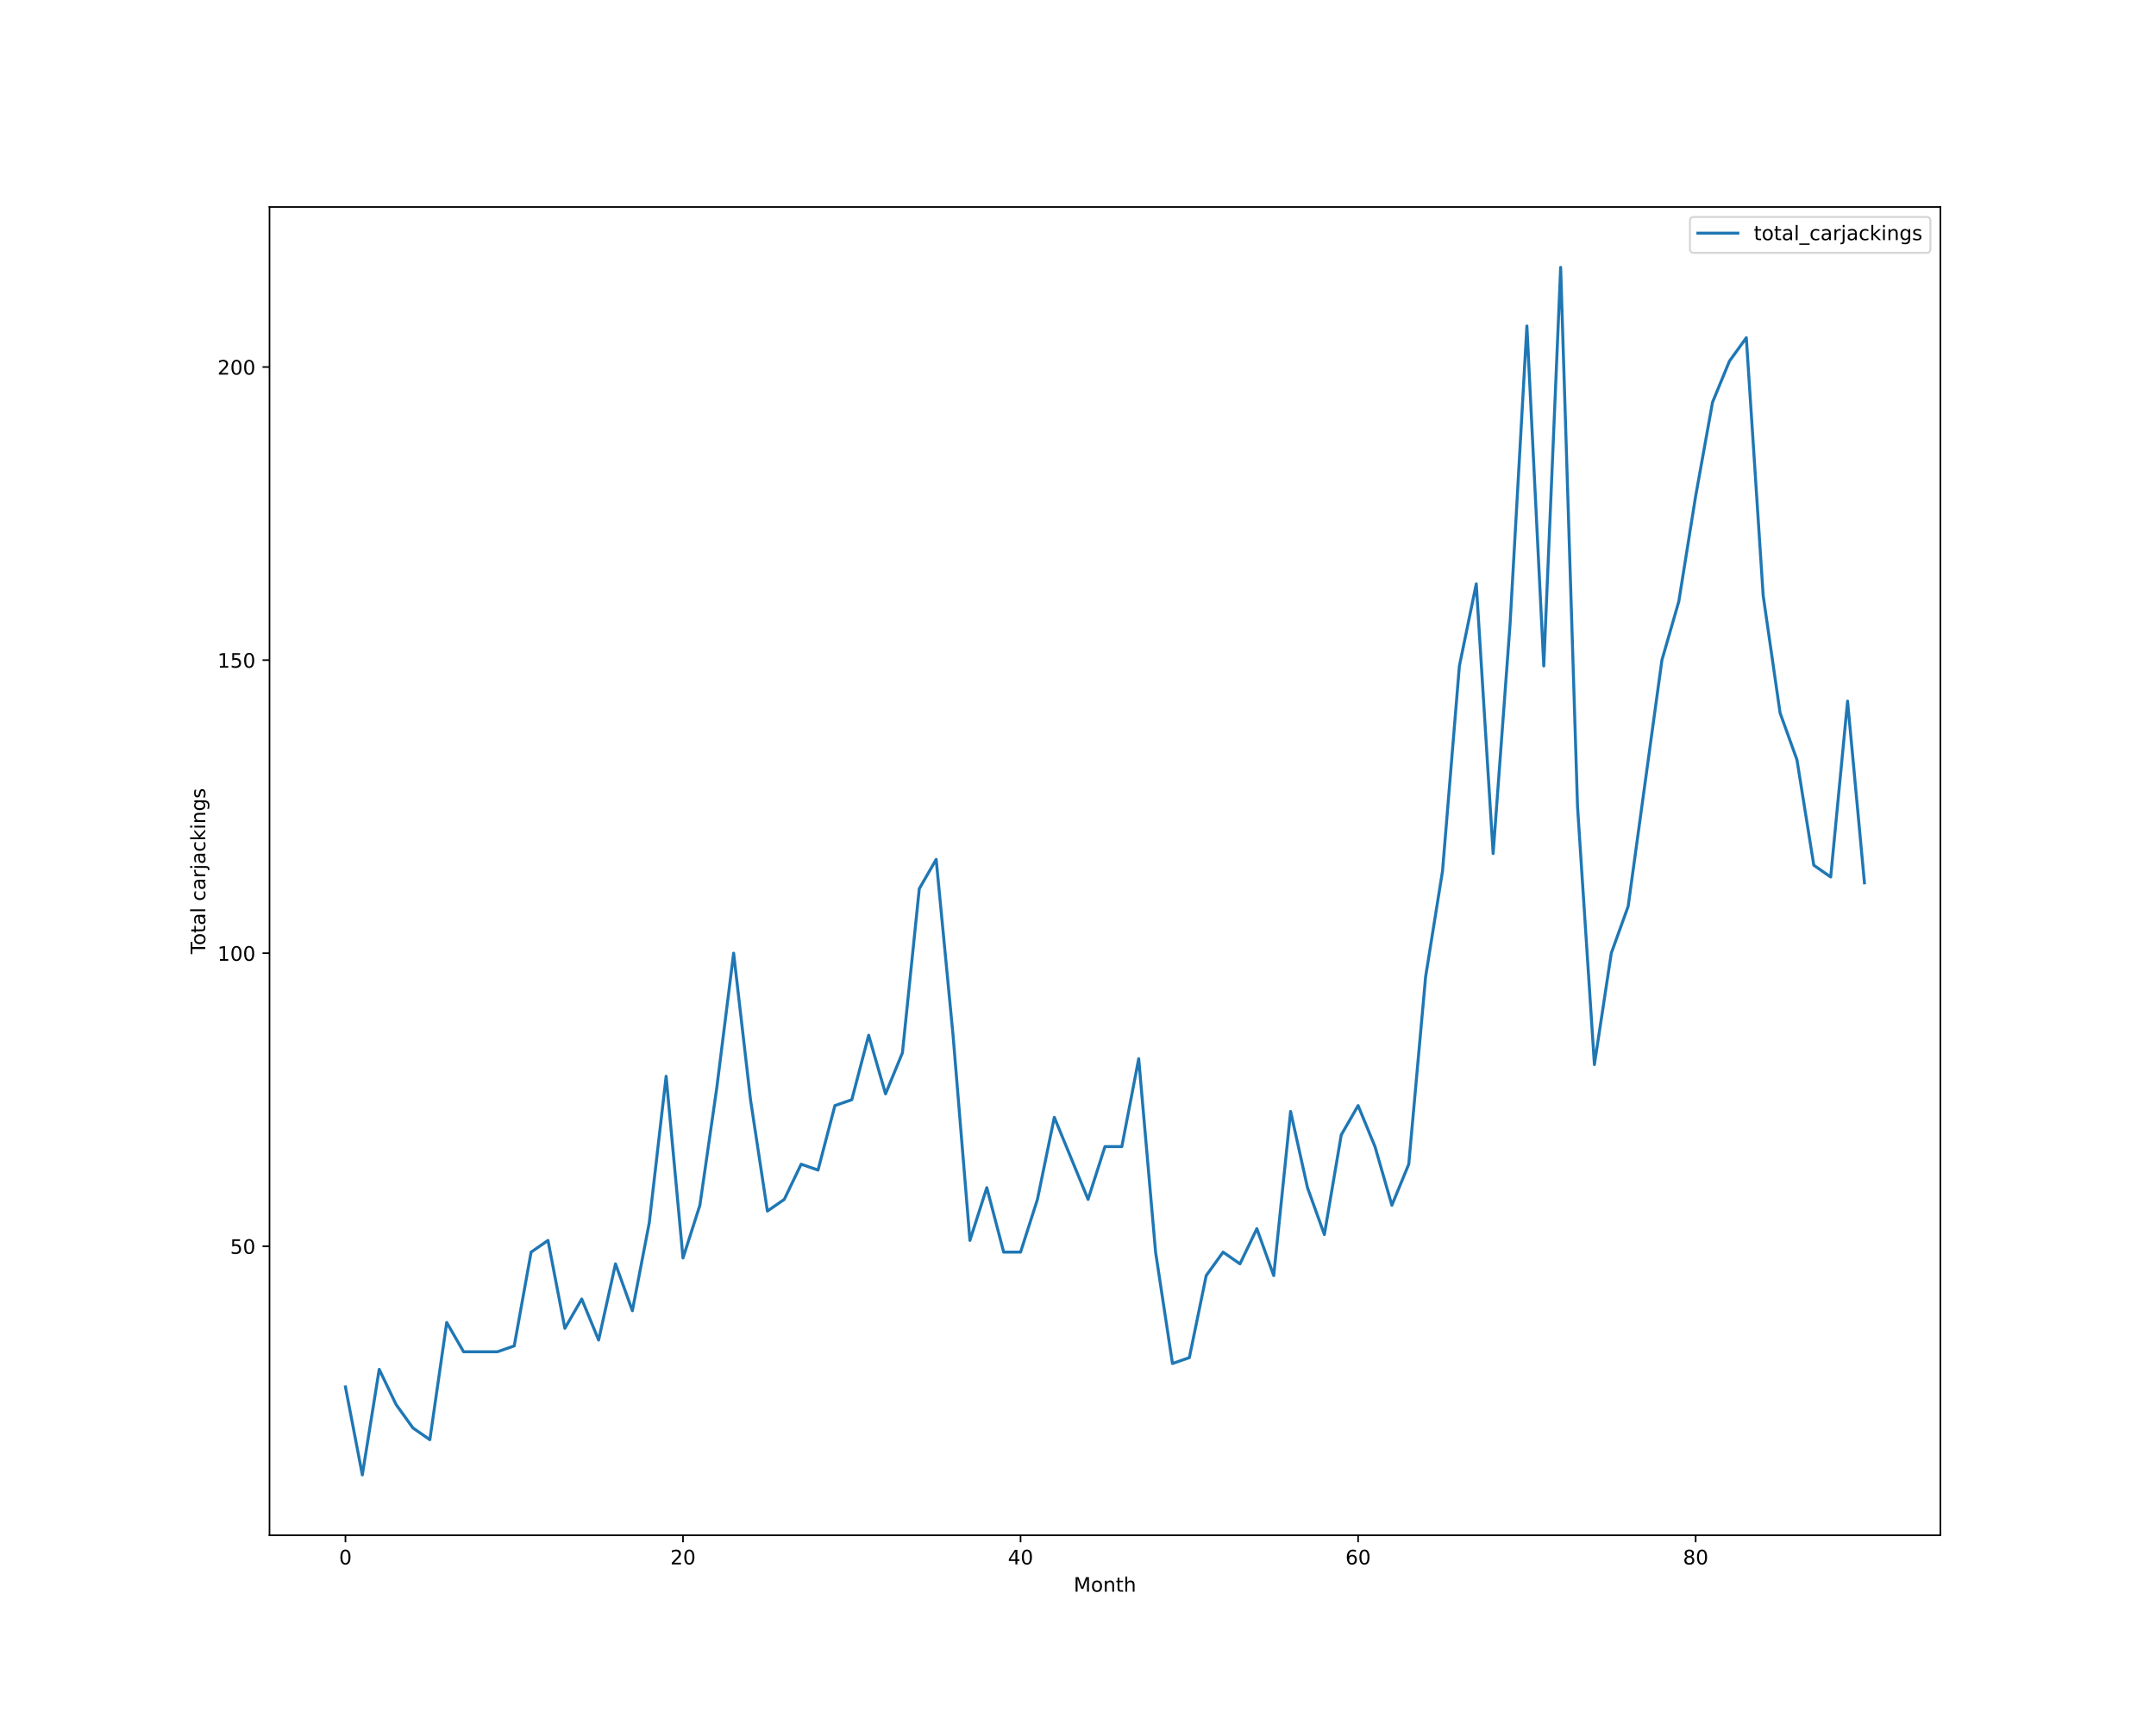
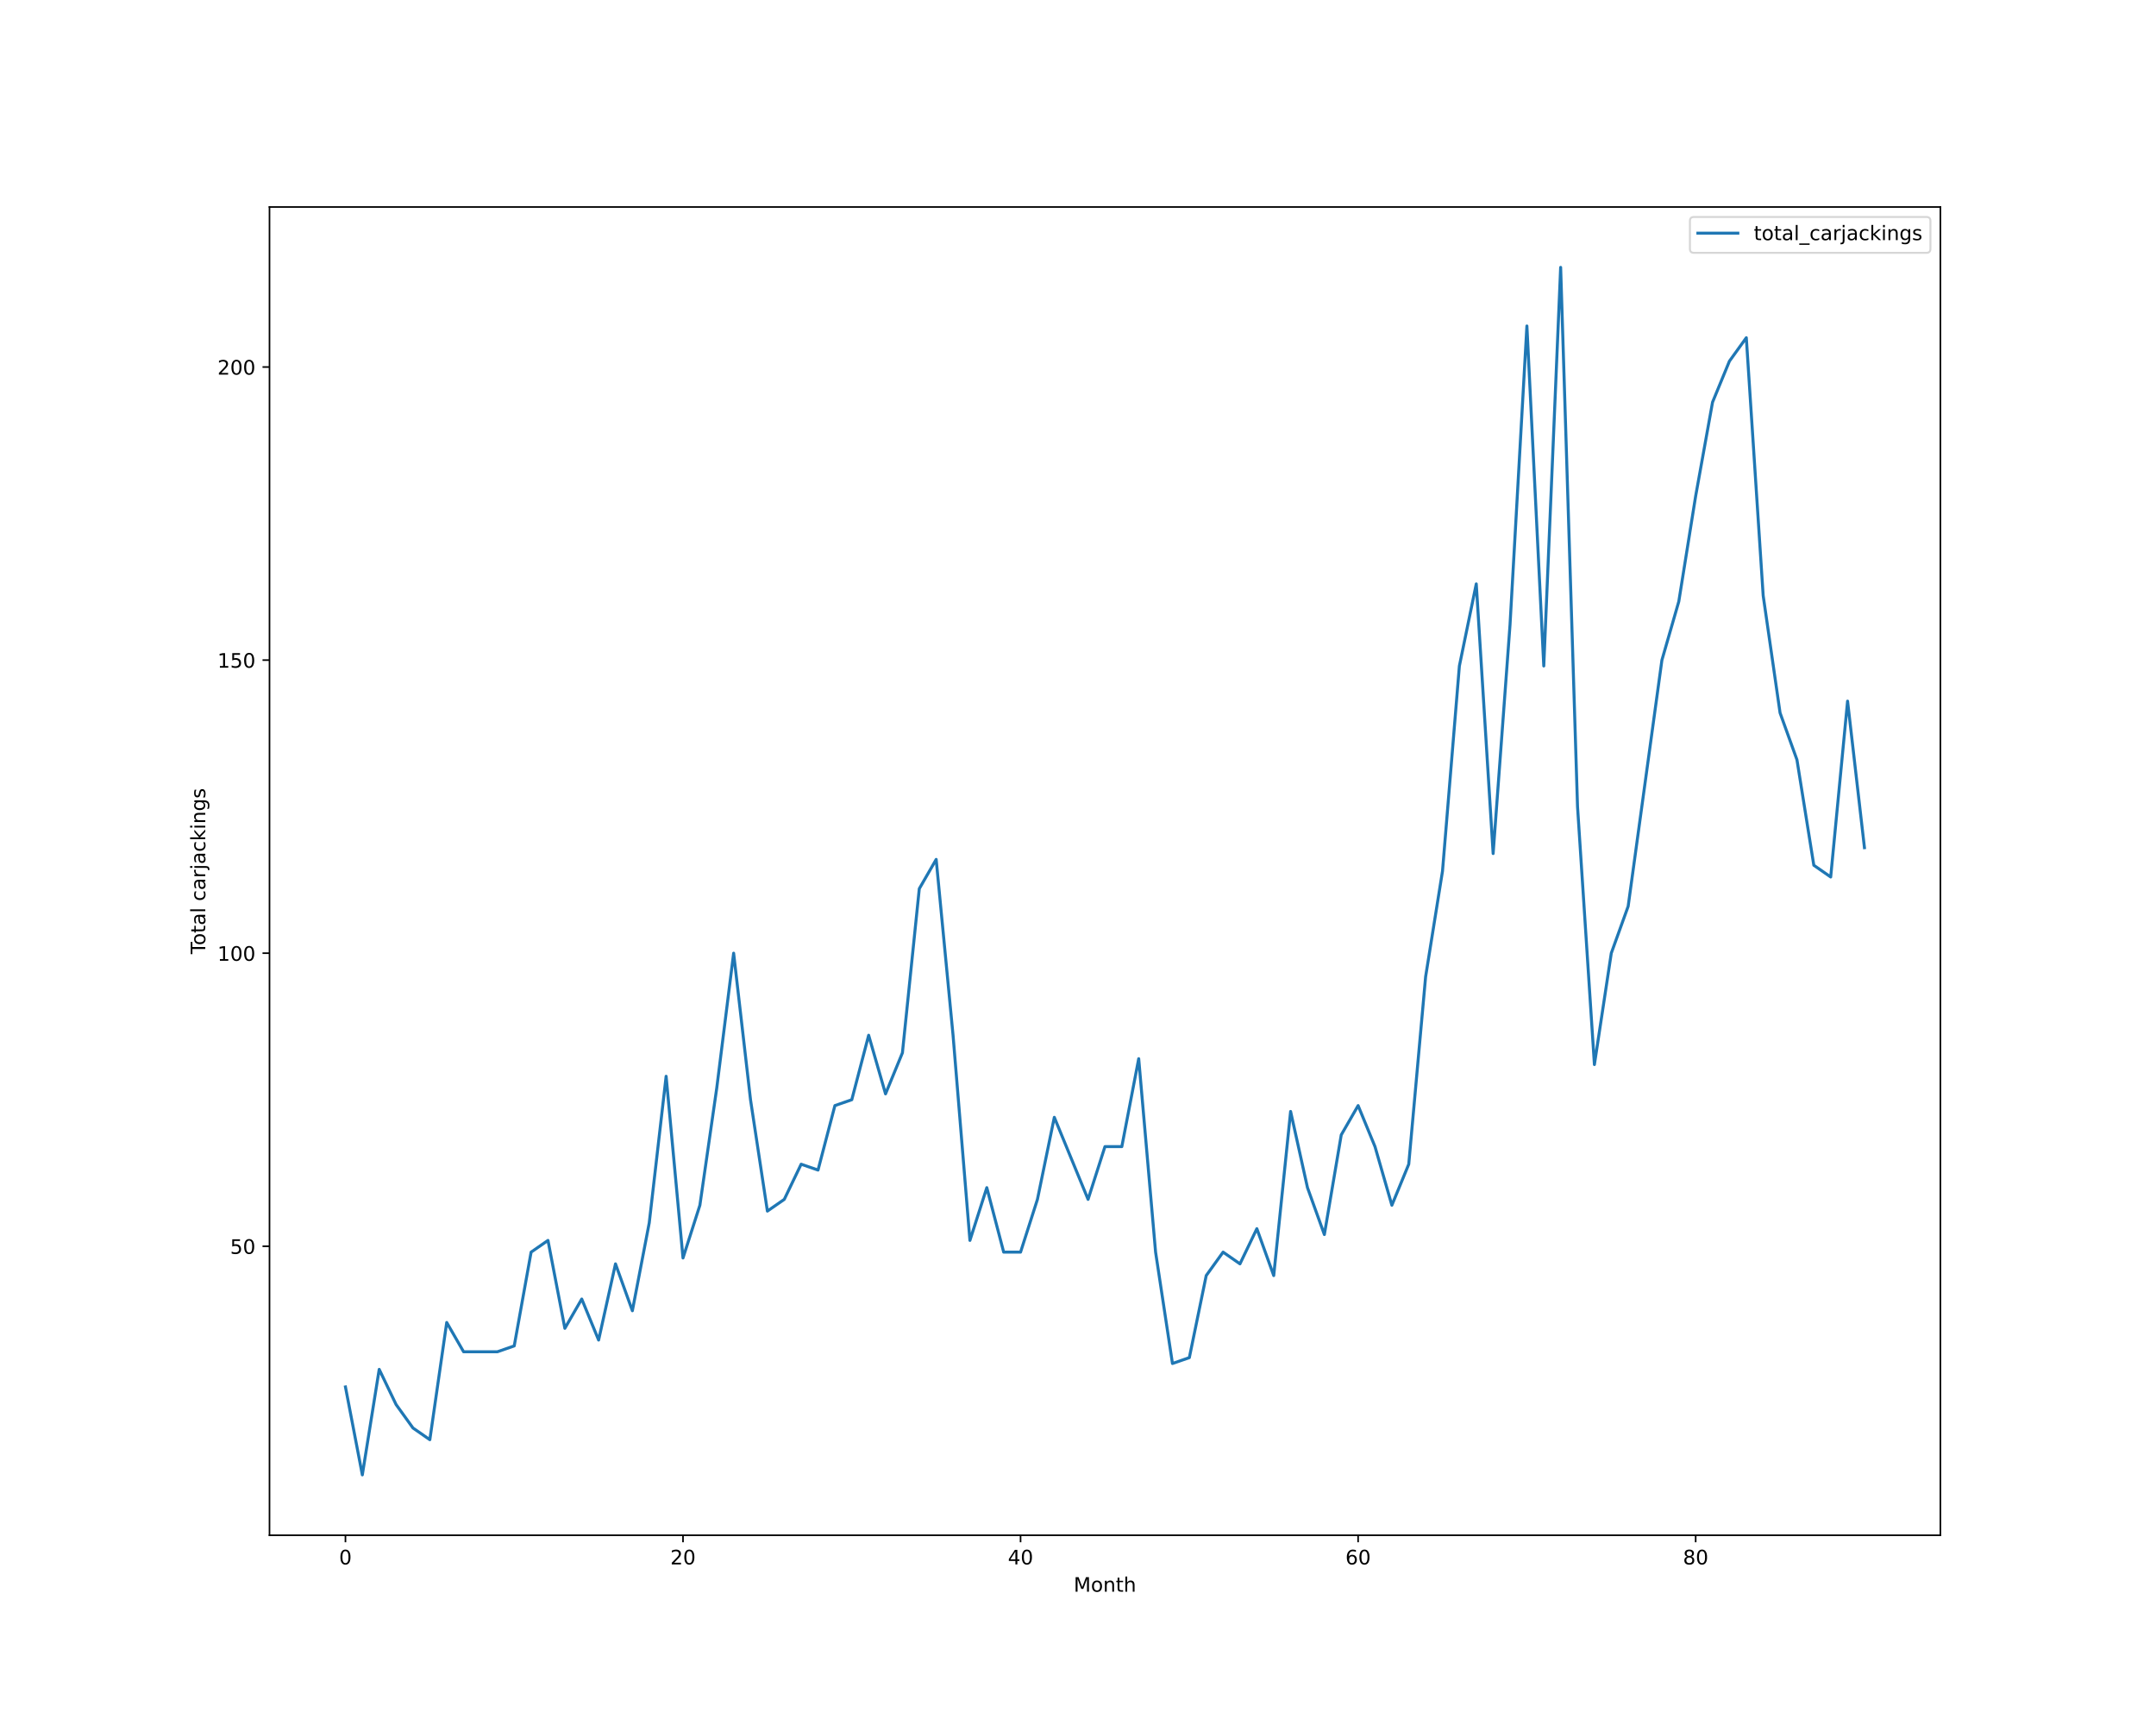
<svg xmlns="http://www.w3.org/2000/svg" xmlns:xlink="http://www.w3.org/1999/xlink" height="864pt" version="1.1" viewBox="0 0 1080 864" width="1080pt">
  <defs>
    <style type="text/css">*{stroke-linecap:butt;stroke-linejoin:round;}</style>
  </defs>
  <g id="figure_1">
    <g id="patch_1">
      <path d="M 0 864  L 1080 864  L 1080 0  L 0 0  z " style="fill:#ffffff;" />
    </g>
    <g id="axes_1">
      <g id="patch_2">
        <path d="M 135 768.96  L 972 768.96  L 972 103.68  L 135 103.68  z " style="fill:#ffffff;" />
      </g>
      <g id="matplotlib.axis_1">
        <g id="xtick_1">
          <g id="line2d_1">
            <defs>
-               <path d="M 0 0  L 0 3.5  " id="mc7c1137ee9" style="stroke:#000000;stroke-width:0.8;" />
-             </defs>
-             <g>
-               <use style="stroke:#000000;stroke-width:0.8;" x="173.045" xlink:href="#mc7c1137ee9" y="768.96" />
+               <path d="M 0 0  L 0 3.5  " id="mf00c5060a0" style="stroke:#000000;stroke-width:0.8;" />
+             </defs>
+             <g>
+               <use style="stroke:#000000;stroke-width:0.8;" x="173.045" xlink:href="#mf00c5060a0" y="768.96" />
            </g>
          </g>
          <g id="text_1">
            <g transform="translate(169.8642 783.5584)scale(0.1 -0.1)">
              <defs>
                <path d="M 2034 4250  Q 1547 4250 1301 3770  Q 1056 3291 1056 2328  Q 1056 1369 1301 889  Q 1547 409 2034 409  Q 2525 409 2770 889  Q 3016 1369 3016 2328  Q 3016 3291 2770 3770  Q 2525 4250 2034 4250  z M 2034 4750  Q 2819 4750 3233 4129  Q 3647 3509 3647 2328  Q 3647 1150 3233 529  Q 2819 -91 2034 -91  Q 1250 -91 836 529  Q 422 1150 422 2328  Q 422 3509 836 4129  Q 1250 4750 2034 4750  z " id="DejaVuSans-30" transform="scale(0.015625)" />
              </defs>
              <use xlink:href="#DejaVuSans-30" />
            </g>
          </g>
        </g>
        <g id="xtick_2">
          <g id="line2d_2">
            <g>
-               <use style="stroke:#000000;stroke-width:0.8;" x="342.136" xlink:href="#mc7c1137ee9" y="768.96" />
+               <use style="stroke:#000000;stroke-width:0.8;" x="342.136" xlink:href="#mf00c5060a0" y="768.96" />
            </g>
          </g>
          <g id="text_2">
            <g transform="translate(335.7739 783.5584)scale(0.1 -0.1)">
              <defs>
                <path d="M 1228 531  L 3431 531  L 3431 0  L 469 0  L 469 531  Q 828 903 1448 1529  Q 2069 2156 2228 2338  Q 2531 2678 2651 2914  Q 2772 3150 2772 3378  Q 2772 3750 2511 3984  Q 2250 4219 1831 4219  Q 1534 4219 1204 4116  Q 875 4013 500 3803  L 500 4441  Q 881 4594 1212 4672  Q 1544 4750 1819 4750  Q 2544 4750 2975 4387  Q 3406 4025 3406 3419  Q 3406 3131 3298 2873  Q 3191 2616 2906 2266  Q 2828 2175 2409 1742  Q 1991 1309 1228 531  z " id="DejaVuSans-32" transform="scale(0.015625)" />
              </defs>
              <use xlink:href="#DejaVuSans-32" />
              <use x="63.623" xlink:href="#DejaVuSans-30" />
            </g>
          </g>
        </g>
        <g id="xtick_3">
          <g id="line2d_3">
            <g>
-               <use style="stroke:#000000;stroke-width:0.8;" x="511.227" xlink:href="#mc7c1137ee9" y="768.96" />
+               <use style="stroke:#000000;stroke-width:0.8;" x="511.227" xlink:href="#mf00c5060a0" y="768.96" />
            </g>
          </g>
          <g id="text_3">
            <g transform="translate(504.8648 783.5584)scale(0.1 -0.1)">
              <defs>
                <path d="M 2419 4116  L 825 1625  L 2419 1625  L 2419 4116  z M 2253 4666  L 3047 4666  L 3047 1625  L 3713 1625  L 3713 1100  L 3047 1100  L 3047 0  L 2419 0  L 2419 1100  L 313 1100  L 313 1709  L 2253 4666  z " id="DejaVuSans-34" transform="scale(0.015625)" />
              </defs>
              <use xlink:href="#DejaVuSans-34" />
              <use x="63.623" xlink:href="#DejaVuSans-30" />
            </g>
          </g>
        </g>
        <g id="xtick_4">
          <g id="line2d_4">
            <g>
-               <use style="stroke:#000000;stroke-width:0.8;" x="680.318" xlink:href="#mc7c1137ee9" y="768.96" />
+               <use style="stroke:#000000;stroke-width:0.8;" x="680.318" xlink:href="#mf00c5060a0" y="768.96" />
            </g>
          </g>
          <g id="text_4">
            <g transform="translate(673.9557 783.5584)scale(0.1 -0.1)">
              <defs>
                <path d="M 2113 2584  Q 1688 2584 1439 2293  Q 1191 2003 1191 1497  Q 1191 994 1439 701  Q 1688 409 2113 409  Q 2538 409 2786 701  Q 3034 994 3034 1497  Q 3034 2003 2786 2293  Q 2538 2584 2113 2584  z M 3366 4563  L 3366 3988  Q 3128 4100 2886 4159  Q 2644 4219 2406 4219  Q 1781 4219 1451 3797  Q 1122 3375 1075 2522  Q 1259 2794 1537 2939  Q 1816 3084 2150 3084  Q 2853 3084 3261 2657  Q 3669 2231 3669 1497  Q 3669 778 3244 343  Q 2819 -91 2113 -91  Q 1303 -91 875 529  Q 447 1150 447 2328  Q 447 3434 972 4092  Q 1497 4750 2381 4750  Q 2619 4750 2861 4703  Q 3103 4656 3366 4563  z " id="DejaVuSans-36" transform="scale(0.015625)" />
              </defs>
              <use xlink:href="#DejaVuSans-36" />
              <use x="63.623" xlink:href="#DejaVuSans-30" />
            </g>
          </g>
        </g>
        <g id="xtick_5">
          <g id="line2d_5">
            <g>
-               <use style="stroke:#000000;stroke-width:0.8;" x="849.409" xlink:href="#mc7c1137ee9" y="768.96" />
+               <use style="stroke:#000000;stroke-width:0.8;" x="849.409" xlink:href="#mf00c5060a0" y="768.96" />
            </g>
          </g>
          <g id="text_5">
            <g transform="translate(843.0466 783.5584)scale(0.1 -0.1)">
              <defs>
                <path d="M 2034 2216  Q 1584 2216 1326 1975  Q 1069 1734 1069 1313  Q 1069 891 1326 650  Q 1584 409 2034 409  Q 2484 409 2743 651  Q 3003 894 3003 1313  Q 3003 1734 2745 1975  Q 2488 2216 2034 2216  z M 1403 2484  Q 997 2584 770 2862  Q 544 3141 544 3541  Q 544 4100 942 4425  Q 1341 4750 2034 4750  Q 2731 4750 3128 4425  Q 3525 4100 3525 3541  Q 3525 3141 3298 2862  Q 3072 2584 2669 2484  Q 3125 2378 3379 2068  Q 3634 1759 3634 1313  Q 3634 634 3220 271  Q 2806 -91 2034 -91  Q 1263 -91 848 271  Q 434 634 434 1313  Q 434 1759 690 2068  Q 947 2378 1403 2484  z M 1172 3481  Q 1172 3119 1398 2916  Q 1625 2713 2034 2713  Q 2441 2713 2670 2916  Q 2900 3119 2900 3481  Q 2900 3844 2670 4047  Q 2441 4250 2034 4250  Q 1625 4250 1398 4047  Q 1172 3844 1172 3481  z " id="DejaVuSans-38" transform="scale(0.015625)" />
              </defs>
              <use xlink:href="#DejaVuSans-38" />
              <use x="63.623" xlink:href="#DejaVuSans-30" />
            </g>
          </g>
        </g>
        <g id="text_6">
          <g transform="translate(537.8289 797.2366)scale(0.1 -0.1)">
            <defs>
              <path d="M 628 4666  L 1569 4666  L 2759 1491  L 3956 4666  L 4897 4666  L 4897 0  L 4281 0  L 4281 4097  L 3078 897  L 2444 897  L 1241 4097  L 1241 0  L 628 0  L 628 4666  z " id="DejaVuSans-4d" transform="scale(0.015625)" />
              <path d="M 1959 3097  Q 1497 3097 1228 2736  Q 959 2375 959 1747  Q 959 1119 1226 758  Q 1494 397 1959 397  Q 2419 397 2687 759  Q 2956 1122 2956 1747  Q 2956 2369 2687 2733  Q 2419 3097 1959 3097  z M 1959 3584  Q 2709 3584 3137 3096  Q 3566 2609 3566 1747  Q 3566 888 3137 398  Q 2709 -91 1959 -91  Q 1206 -91 779 398  Q 353 888 353 1747  Q 353 2609 779 3096  Q 1206 3584 1959 3584  z " id="DejaVuSans-6f" transform="scale(0.015625)" />
              <path d="M 3513 2113  L 3513 0  L 2938 0  L 2938 2094  Q 2938 2591 2744 2837  Q 2550 3084 2163 3084  Q 1697 3084 1428 2787  Q 1159 2491 1159 1978  L 1159 0  L 581 0  L 581 3500  L 1159 3500  L 1159 2956  Q 1366 3272 1645 3428  Q 1925 3584 2291 3584  Q 2894 3584 3203 3211  Q 3513 2838 3513 2113  z " id="DejaVuSans-6e" transform="scale(0.015625)" />
              <path d="M 1172 4494  L 1172 3500  L 2356 3500  L 2356 3053  L 1172 3053  L 1172 1153  Q 1172 725 1289 603  Q 1406 481 1766 481  L 2356 481  L 2356 0  L 1766 0  Q 1100 0 847 248  Q 594 497 594 1153  L 594 3053  L 172 3053  L 172 3500  L 594 3500  L 594 4494  L 1172 4494  z " id="DejaVuSans-74" transform="scale(0.015625)" />
              <path d="M 3513 2113  L 3513 0  L 2938 0  L 2938 2094  Q 2938 2591 2744 2837  Q 2550 3084 2163 3084  Q 1697 3084 1428 2787  Q 1159 2491 1159 1978  L 1159 0  L 581 0  L 581 4863  L 1159 4863  L 1159 2956  Q 1366 3272 1645 3428  Q 1925 3584 2291 3584  Q 2894 3584 3203 3211  Q 3513 2838 3513 2113  z " id="DejaVuSans-68" transform="scale(0.015625)" />
            </defs>
            <use xlink:href="#DejaVuSans-4d" />
            <use x="86.279" xlink:href="#DejaVuSans-6f" />
            <use x="147.461" xlink:href="#DejaVuSans-6e" />
            <use x="210.84" xlink:href="#DejaVuSans-74" />
            <use x="250.049" xlink:href="#DejaVuSans-68" />
          </g>
        </g>
      </g>
      <g id="matplotlib.axis_2">
        <g id="ytick_1">
          <g id="line2d_6">
            <defs>
-               <path d="M 0 0  L -3.5 0  " id="m15c3492975" style="stroke:#000000;stroke-width:0.8;" />
-             </defs>
-             <g>
-               <use style="stroke:#000000;stroke-width:0.8;" x="135" xlink:href="#m15c3492975" y="624.219" />
+               <path d="M 0 0  L -3.5 0  " id="mc64faa4fe0" style="stroke:#000000;stroke-width:0.8;" />
+             </defs>
+             <g>
+               <use style="stroke:#000000;stroke-width:0.8;" x="135" xlink:href="#mc64faa4fe0" y="624.219" />
            </g>
          </g>
          <g id="text_7">
            <g transform="translate(115.275 628.0182)scale(0.1 -0.1)">
              <defs>
                <path d="M 691 4666  L 3169 4666  L 3169 4134  L 1269 4134  L 1269 2991  Q 1406 3038 1543 3061  Q 1681 3084 1819 3084  Q 2600 3084 3056 2656  Q 3513 2228 3513 1497  Q 3513 744 3044 326  Q 2575 -91 1722 -91  Q 1428 -91 1123 -41  Q 819 9 494 109  L 494 744  Q 775 591 1075 516  Q 1375 441 1709 441  Q 2250 441 2565 725  Q 2881 1009 2881 1497  Q 2881 1984 2565 2268  Q 2250 2553 1709 2553  Q 1456 2553 1204 2497  Q 953 2441 691 2322  L 691 4666  z " id="DejaVuSans-35" transform="scale(0.015625)" />
              </defs>
              <use xlink:href="#DejaVuSans-35" />
              <use x="63.623" xlink:href="#DejaVuSans-30" />
            </g>
          </g>
        </g>
        <g id="ytick_2">
          <g id="line2d_7">
            <g>
-               <use style="stroke:#000000;stroke-width:0.8;" x="135" xlink:href="#m15c3492975" y="477.423" />
+               <use style="stroke:#000000;stroke-width:0.8;" x="135" xlink:href="#mc64faa4fe0" y="477.423" />
            </g>
          </g>
          <g id="text_8">
            <g transform="translate(108.9125 481.2221)scale(0.1 -0.1)">
              <defs>
                <path d="M 794 531  L 1825 531  L 1825 4091  L 703 3866  L 703 4441  L 1819 4666  L 2450 4666  L 2450 531  L 3481 531  L 3481 0  L 794 0  L 794 531  z " id="DejaVuSans-31" transform="scale(0.015625)" />
              </defs>
              <use xlink:href="#DejaVuSans-31" />
              <use x="63.623" xlink:href="#DejaVuSans-30" />
              <use x="127.246" xlink:href="#DejaVuSans-30" />
            </g>
          </g>
        </g>
        <g id="ytick_3">
          <g id="line2d_8">
            <g>
-               <use style="stroke:#000000;stroke-width:0.8;" x="135" xlink:href="#m15c3492975" y="330.627" />
+               <use style="stroke:#000000;stroke-width:0.8;" x="135" xlink:href="#mc64faa4fe0" y="330.627" />
            </g>
          </g>
          <g id="text_9">
            <g transform="translate(108.9125 334.426)scale(0.1 -0.1)">
              <use xlink:href="#DejaVuSans-31" />
              <use x="63.623" xlink:href="#DejaVuSans-35" />
              <use x="127.246" xlink:href="#DejaVuSans-30" />
            </g>
          </g>
        </g>
        <g id="ytick_4">
          <g id="line2d_9">
            <g>
-               <use style="stroke:#000000;stroke-width:0.8;" x="135" xlink:href="#m15c3492975" y="183.831" />
+               <use style="stroke:#000000;stroke-width:0.8;" x="135" xlink:href="#mc64faa4fe0" y="183.831" />
            </g>
          </g>
          <g id="text_10">
            <g transform="translate(108.9125 187.6299)scale(0.1 -0.1)">
              <use xlink:href="#DejaVuSans-32" />
              <use x="63.623" xlink:href="#DejaVuSans-30" />
              <use x="127.246" xlink:href="#DejaVuSans-30" />
            </g>
          </g>
        </g>
        <g id="text_11">
          <g transform="translate(102.8328 477.8888)rotate(-90)scale(0.1 -0.1)">
            <defs>
              <path d="M -19 4666  L 3928 4666  L 3928 4134  L 2272 4134  L 2272 0  L 1638 0  L 1638 4134  L -19 4134  L -19 4666  z " id="DejaVuSans-54" transform="scale(0.015625)" />
              <path d="M 2194 1759  Q 1497 1759 1228 1600  Q 959 1441 959 1056  Q 959 750 1161 570  Q 1363 391 1709 391  Q 2188 391 2477 730  Q 2766 1069 2766 1631  L 2766 1759  L 2194 1759  z M 3341 1997  L 3341 0  L 2766 0  L 2766 531  Q 2569 213 2275 61  Q 1981 -91 1556 -91  Q 1019 -91 701 211  Q 384 513 384 1019  Q 384 1609 779 1909  Q 1175 2209 1959 2209  L 2766 2209  L 2766 2266  Q 2766 2663 2505 2880  Q 2244 3097 1772 3097  Q 1472 3097 1187 3025  Q 903 2953 641 2809  L 641 3341  Q 956 3463 1253 3523  Q 1550 3584 1831 3584  Q 2591 3584 2966 3190  Q 3341 2797 3341 1997  z " id="DejaVuSans-61" transform="scale(0.015625)" />
              <path d="M 603 4863  L 1178 4863  L 1178 0  L 603 0  L 603 4863  z " id="DejaVuSans-6c" transform="scale(0.015625)" />
              <path id="DejaVuSans-20" transform="scale(0.015625)" />
              <path d="M 3122 3366  L 3122 2828  Q 2878 2963 2633 3030  Q 2388 3097 2138 3097  Q 1578 3097 1268 2742  Q 959 2388 959 1747  Q 959 1106 1268 751  Q 1578 397 2138 397  Q 2388 397 2633 464  Q 2878 531 3122 666  L 3122 134  Q 2881 22 2623 -34  Q 2366 -91 2075 -91  Q 1284 -91 818 406  Q 353 903 353 1747  Q 353 2603 823 3093  Q 1294 3584 2113 3584  Q 2378 3584 2631 3529  Q 2884 3475 3122 3366  z " id="DejaVuSans-63" transform="scale(0.015625)" />
              <path d="M 2631 2963  Q 2534 3019 2420 3045  Q 2306 3072 2169 3072  Q 1681 3072 1420 2755  Q 1159 2438 1159 1844  L 1159 0  L 581 0  L 581 3500  L 1159 3500  L 1159 2956  Q 1341 3275 1631 3429  Q 1922 3584 2338 3584  Q 2397 3584 2469 3576  Q 2541 3569 2628 3553  L 2631 2963  z " id="DejaVuSans-72" transform="scale(0.015625)" />
              <path d="M 603 3500  L 1178 3500  L 1178 -63  Q 1178 -731 923 -1031  Q 669 -1331 103 -1331  L -116 -1331  L -116 -844  L 38 -844  Q 366 -844 484 -692  Q 603 -541 603 -63  L 603 3500  z M 603 4863  L 1178 4863  L 1178 4134  L 603 4134  L 603 4863  z " id="DejaVuSans-6a" transform="scale(0.015625)" />
              <path d="M 581 4863  L 1159 4863  L 1159 1991  L 2875 3500  L 3609 3500  L 1753 1863  L 3688 0  L 2938 0  L 1159 1709  L 1159 0  L 581 0  L 581 4863  z " id="DejaVuSans-6b" transform="scale(0.015625)" />
              <path d="M 603 3500  L 1178 3500  L 1178 0  L 603 0  L 603 3500  z M 603 4863  L 1178 4863  L 1178 4134  L 603 4134  L 603 4863  z " id="DejaVuSans-69" transform="scale(0.015625)" />
              <path d="M 2906 1791  Q 2906 2416 2648 2759  Q 2391 3103 1925 3103  Q 1463 3103 1205 2759  Q 947 2416 947 1791  Q 947 1169 1205 825  Q 1463 481 1925 481  Q 2391 481 2648 825  Q 2906 1169 2906 1791  z M 3481 434  Q 3481 -459 3084 -895  Q 2688 -1331 1869 -1331  Q 1566 -1331 1297 -1286  Q 1028 -1241 775 -1147  L 775 -588  Q 1028 -725 1275 -790  Q 1522 -856 1778 -856  Q 2344 -856 2625 -561  Q 2906 -266 2906 331  L 2906 616  Q 2728 306 2450 153  Q 2172 0 1784 0  Q 1141 0 747 490  Q 353 981 353 1791  Q 353 2603 747 3093  Q 1141 3584 1784 3584  Q 2172 3584 2450 3431  Q 2728 3278 2906 2969  L 2906 3500  L 3481 3500  L 3481 434  z " id="DejaVuSans-67" transform="scale(0.015625)" />
              <path d="M 2834 3397  L 2834 2853  Q 2591 2978 2328 3040  Q 2066 3103 1784 3103  Q 1356 3103 1142 2972  Q 928 2841 928 2578  Q 928 2378 1081 2264  Q 1234 2150 1697 2047  L 1894 2003  Q 2506 1872 2764 1633  Q 3022 1394 3022 966  Q 3022 478 2636 193  Q 2250 -91 1575 -91  Q 1294 -91 989 -36  Q 684 19 347 128  L 347 722  Q 666 556 975 473  Q 1284 391 1588 391  Q 1994 391 2212 530  Q 2431 669 2431 922  Q 2431 1156 2273 1281  Q 2116 1406 1581 1522  L 1381 1569  Q 847 1681 609 1914  Q 372 2147 372 2553  Q 372 3047 722 3315  Q 1072 3584 1716 3584  Q 2034 3584 2315 3537  Q 2597 3491 2834 3397  z " id="DejaVuSans-73" transform="scale(0.015625)" />
            </defs>
            <use xlink:href="#DejaVuSans-54" />
            <use x="44.084" xlink:href="#DejaVuSans-6f" />
            <use x="105.266" xlink:href="#DejaVuSans-74" />
            <use x="144.475" xlink:href="#DejaVuSans-61" />
            <use x="205.754" xlink:href="#DejaVuSans-6c" />
            <use x="233.537" xlink:href="#DejaVuSans-20" />
            <use x="265.324" xlink:href="#DejaVuSans-63" />
            <use x="320.305" xlink:href="#DejaVuSans-61" />
            <use x="381.584" xlink:href="#DejaVuSans-72" />
            <use x="422.697" xlink:href="#DejaVuSans-6a" />
            <use x="450.48" xlink:href="#DejaVuSans-61" />
            <use x="511.76" xlink:href="#DejaVuSans-63" />
            <use x="566.74" xlink:href="#DejaVuSans-6b" />
            <use x="624.65" xlink:href="#DejaVuSans-69" />
            <use x="652.434" xlink:href="#DejaVuSans-6e" />
            <use x="715.812" xlink:href="#DejaVuSans-67" />
            <use x="779.289" xlink:href="#DejaVuSans-73" />
          </g>
        </g>
      </g>
      <g id="line2d_10">
-         <path clip-path="url(#p20359db423)" d="M 173.045 694.681  L 181.5 738.72  L 189.955 685.873  L 198.409 703.489  L 206.864 715.233  L 215.318 721.104  L 223.773 662.386  L 232.227 677.066  L 240.682 677.066  L 249.136 677.066  L 257.591 674.13  L 266.045 627.155  L 274.5 621.283  L 282.955 665.322  L 291.409 650.642  L 299.864 671.194  L 308.318 633.027  L 316.773 656.514  L 325.227 612.475  L 333.682 539.077  L 342.136 630.091  L 350.591 603.668  L 359.045 544.949  L 367.5 477.423  L 375.955 550.821  L 384.409 606.603  L 392.864 600.732  L 401.318 583.116  L 409.773 586.052  L 418.227 553.757  L 426.682 550.821  L 435.136 518.526  L 443.591 547.885  L 452.045 527.334  L 460.5 445.128  L 468.955 430.448  L 477.409 518.526  L 485.864 621.283  L 494.318 594.86  L 502.773 627.155  L 511.227 627.155  L 519.682 600.732  L 528.136 559.629  L 536.591 580.18  L 545.045 600.732  L 553.5 574.308  L 561.955 574.308  L 570.409 530.27  L 578.864 627.155  L 587.318 682.937  L 595.773 680.002  L 604.227 638.899  L 612.682 627.155  L 621.136 633.027  L 629.591 615.411  L 638.045 638.899  L 646.5 556.693  L 654.955 594.86  L 663.409 618.347  L 671.864 568.437  L 680.318 553.757  L 688.773 574.308  L 697.227 603.668  L 705.682 583.116  L 714.136 489.167  L 722.591 436.32  L 731.045 333.563  L 739.5 292.46  L 747.955 427.512  L 756.409 313.011  L 764.864 163.279  L 773.318 333.563  L 781.773 133.92  L 790.227 404.025  L 798.682 533.205  L 807.136 477.423  L 815.591 453.936  L 824.045 392.281  L 832.5 330.627  L 840.955 301.268  L 849.409 248.421  L 857.864 201.446  L 866.318 180.895  L 874.773 169.151  L 883.227 298.332  L 891.682 357.05  L 900.136 380.537  L 908.591 433.384  L 917.045 439.256  L 925.5 351.178  L 933.955 442.192  " style="fill:none;stroke:#1f77b4;stroke-linecap:square;stroke-width:1.5;" />
+         <path clip-path="url(#p7980356830)" d="M 173.045 694.681  L 181.5 738.72  L 189.955 685.873  L 198.409 703.489  L 206.864 715.233  L 215.318 721.104  L 223.773 662.386  L 232.227 677.066  L 240.682 677.066  L 249.136 677.066  L 257.591 674.13  L 266.045 627.155  L 274.5 621.283  L 282.955 665.322  L 291.409 650.642  L 299.864 671.194  L 308.318 633.027  L 316.773 656.514  L 325.227 612.475  L 333.682 539.077  L 342.136 630.091  L 350.591 603.668  L 359.045 544.949  L 367.5 477.423  L 375.955 550.821  L 384.409 606.603  L 392.864 600.732  L 401.318 583.116  L 409.773 586.052  L 418.227 553.757  L 426.682 550.821  L 435.136 518.526  L 443.591 547.885  L 452.045 527.334  L 460.5 445.128  L 468.955 430.448  L 477.409 518.526  L 485.864 621.283  L 494.318 594.86  L 502.773 627.155  L 511.227 627.155  L 519.682 600.732  L 528.136 559.629  L 536.591 580.18  L 545.045 600.732  L 553.5 574.308  L 561.955 574.308  L 570.409 530.27  L 578.864 627.155  L 587.318 682.937  L 595.773 680.002  L 604.227 638.899  L 612.682 627.155  L 621.136 633.027  L 629.591 615.411  L 638.045 638.899  L 646.5 556.693  L 654.955 594.86  L 663.409 618.347  L 671.864 568.437  L 680.318 553.757  L 688.773 574.308  L 697.227 603.668  L 705.682 583.116  L 714.136 489.167  L 722.591 436.32  L 731.045 333.563  L 739.5 292.46  L 747.955 427.512  L 756.409 313.011  L 764.864 163.279  L 773.318 333.563  L 781.773 133.92  L 790.227 404.025  L 798.682 533.205  L 807.136 477.423  L 815.591 453.936  L 824.045 392.281  L 832.5 330.627  L 840.955 301.268  L 849.409 248.421  L 857.864 201.446  L 866.318 180.895  L 874.773 169.151  L 883.227 298.332  L 891.682 357.05  L 900.136 380.537  L 908.591 433.384  L 917.045 439.256  L 925.5 351.178  L 933.955 424.576  " style="fill:none;stroke:#1f77b4;stroke-linecap:square;stroke-width:1.5;" />
      </g>
      <g id="patch_3">
        <path d="M 135 768.96  L 135 103.68  " style="fill:none;stroke:#000000;stroke-linecap:square;stroke-linejoin:miter;stroke-width:0.8;" />
      </g>
      <g id="patch_4">
        <path d="M 972 768.96  L 972 103.68  " style="fill:none;stroke:#000000;stroke-linecap:square;stroke-linejoin:miter;stroke-width:0.8;" />
      </g>
      <g id="patch_5">
        <path d="M 135 768.96  L 972 768.96  " style="fill:none;stroke:#000000;stroke-linecap:square;stroke-linejoin:miter;stroke-width:0.8;" />
      </g>
      <g id="patch_6">
        <path d="M 135 103.68  L 972 103.68  " style="fill:none;stroke:#000000;stroke-linecap:square;stroke-linejoin:miter;stroke-width:0.8;" />
      </g>
      <g id="legend_1">
        <g id="patch_7">
          <path d="M 848.528 126.636  L 965 126.636  Q 967 126.636 967 124.636  L 967 110.68  Q 967 108.68 965 108.68  L 848.528 108.68  Q 846.528 108.68 846.528 110.68  L 846.528 124.636  Q 846.528 126.636 848.528 126.636  z " style="fill:#ffffff;opacity:0.8;stroke:#cccccc;stroke-linejoin:miter;" />
        </g>
        <g id="line2d_11">
          <path d="M 850.528 116.778  L 870.528 116.778  " style="fill:none;stroke:#1f77b4;stroke-linecap:square;stroke-width:1.5;" />
        </g>
        <g id="line2d_12" />
        <g id="text_12">
          <g transform="translate(878.5281 120.2784)scale(0.1 -0.1)">
            <defs>
              <path d="M 3263 -1063  L 3263 -1509  L -63 -1509  L -63 -1063  L 3263 -1063  z " id="DejaVuSans-5f" transform="scale(0.015625)" />
            </defs>
            <use xlink:href="#DejaVuSans-74" />
            <use x="39.209" xlink:href="#DejaVuSans-6f" />
            <use x="100.391" xlink:href="#DejaVuSans-74" />
            <use x="139.6" xlink:href="#DejaVuSans-61" />
            <use x="200.879" xlink:href="#DejaVuSans-6c" />
            <use x="228.662" xlink:href="#DejaVuSans-5f" />
            <use x="278.662" xlink:href="#DejaVuSans-63" />
            <use x="333.643" xlink:href="#DejaVuSans-61" />
            <use x="394.922" xlink:href="#DejaVuSans-72" />
            <use x="436.035" xlink:href="#DejaVuSans-6a" />
            <use x="463.818" xlink:href="#DejaVuSans-61" />
            <use x="525.098" xlink:href="#DejaVuSans-63" />
            <use x="580.078" xlink:href="#DejaVuSans-6b" />
            <use x="637.988" xlink:href="#DejaVuSans-69" />
            <use x="665.771" xlink:href="#DejaVuSans-6e" />
            <use x="729.15" xlink:href="#DejaVuSans-67" />
            <use x="792.627" xlink:href="#DejaVuSans-73" />
          </g>
        </g>
      </g>
    </g>
  </g>
  <defs>
-     <clipPath id="p20359db423">
+     <clipPath id="p7980356830">
      <rect height="665.28" width="837" x="135" y="103.68" />
    </clipPath>
  </defs>
</svg>
